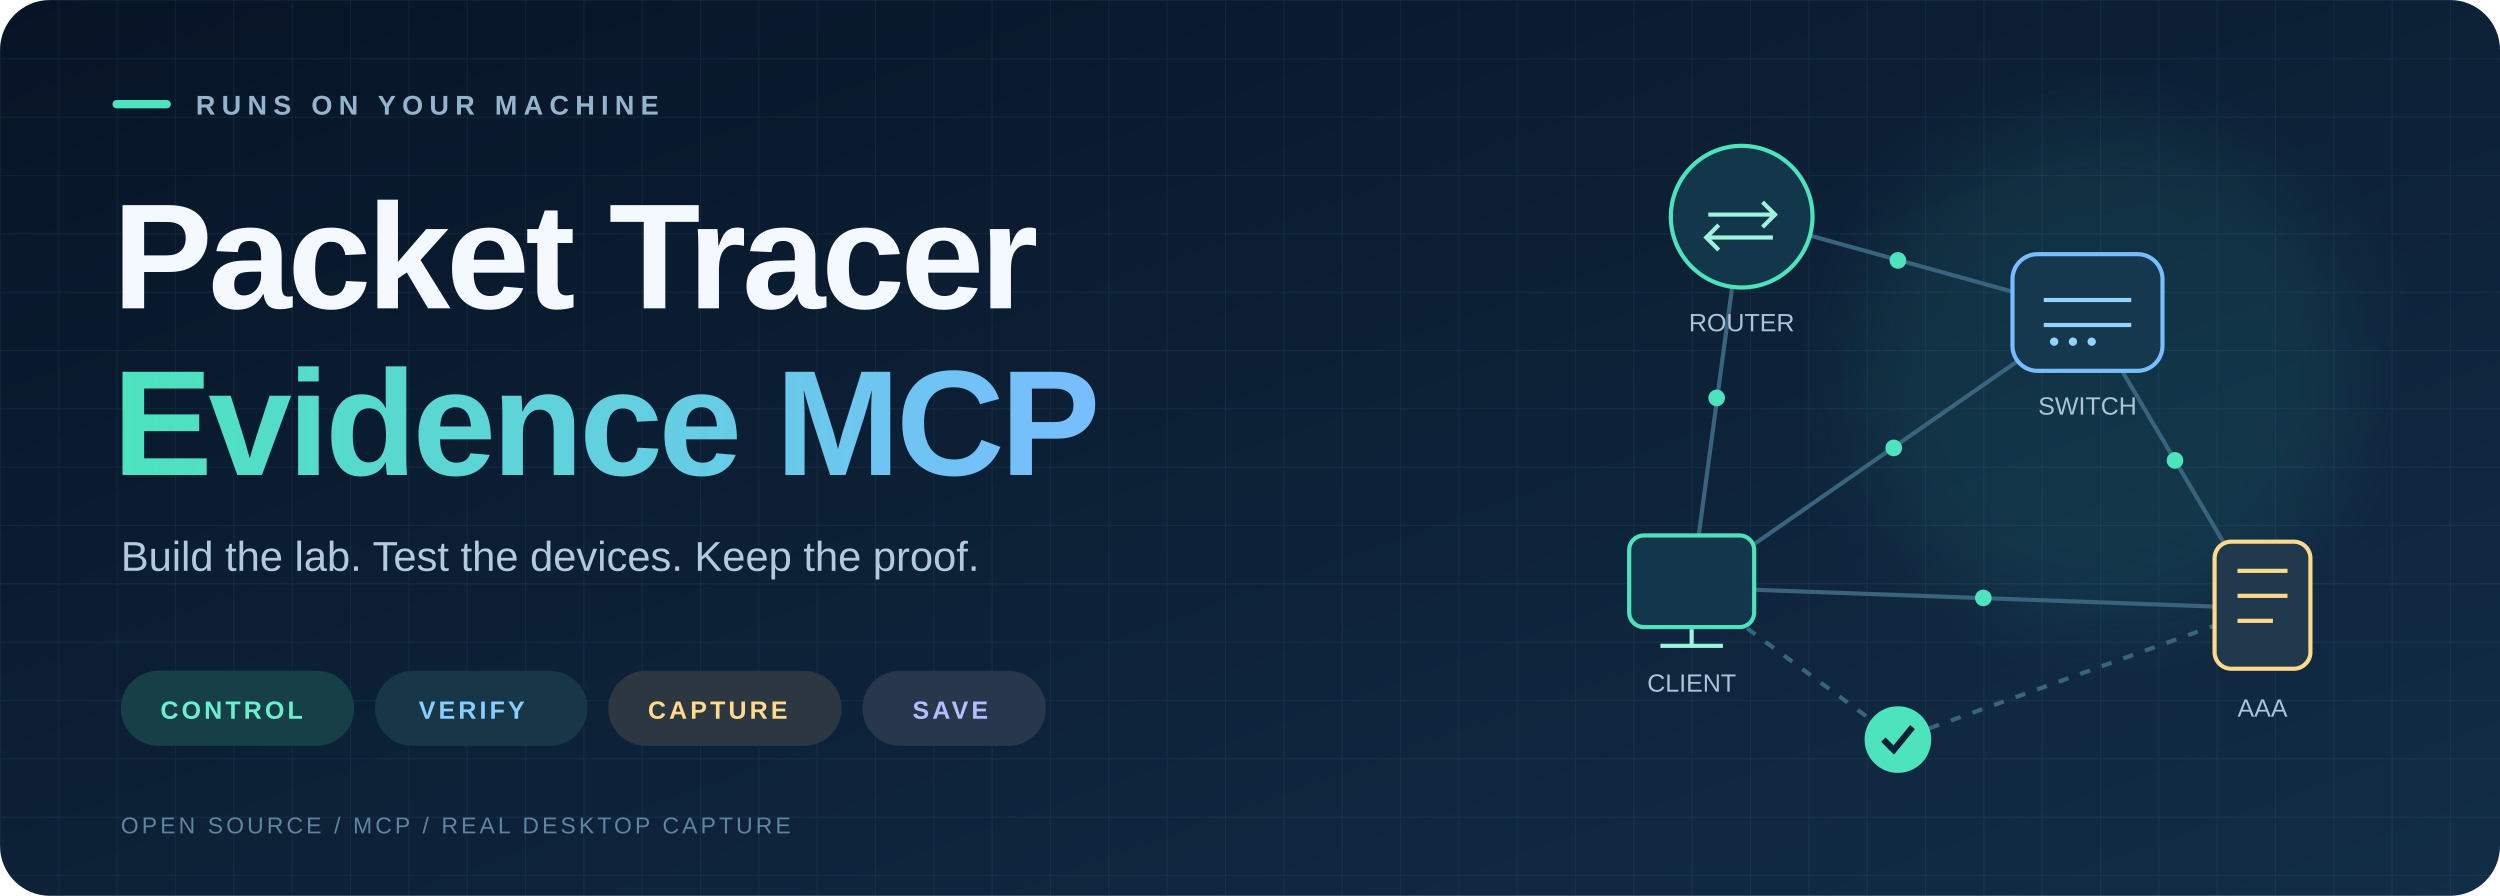
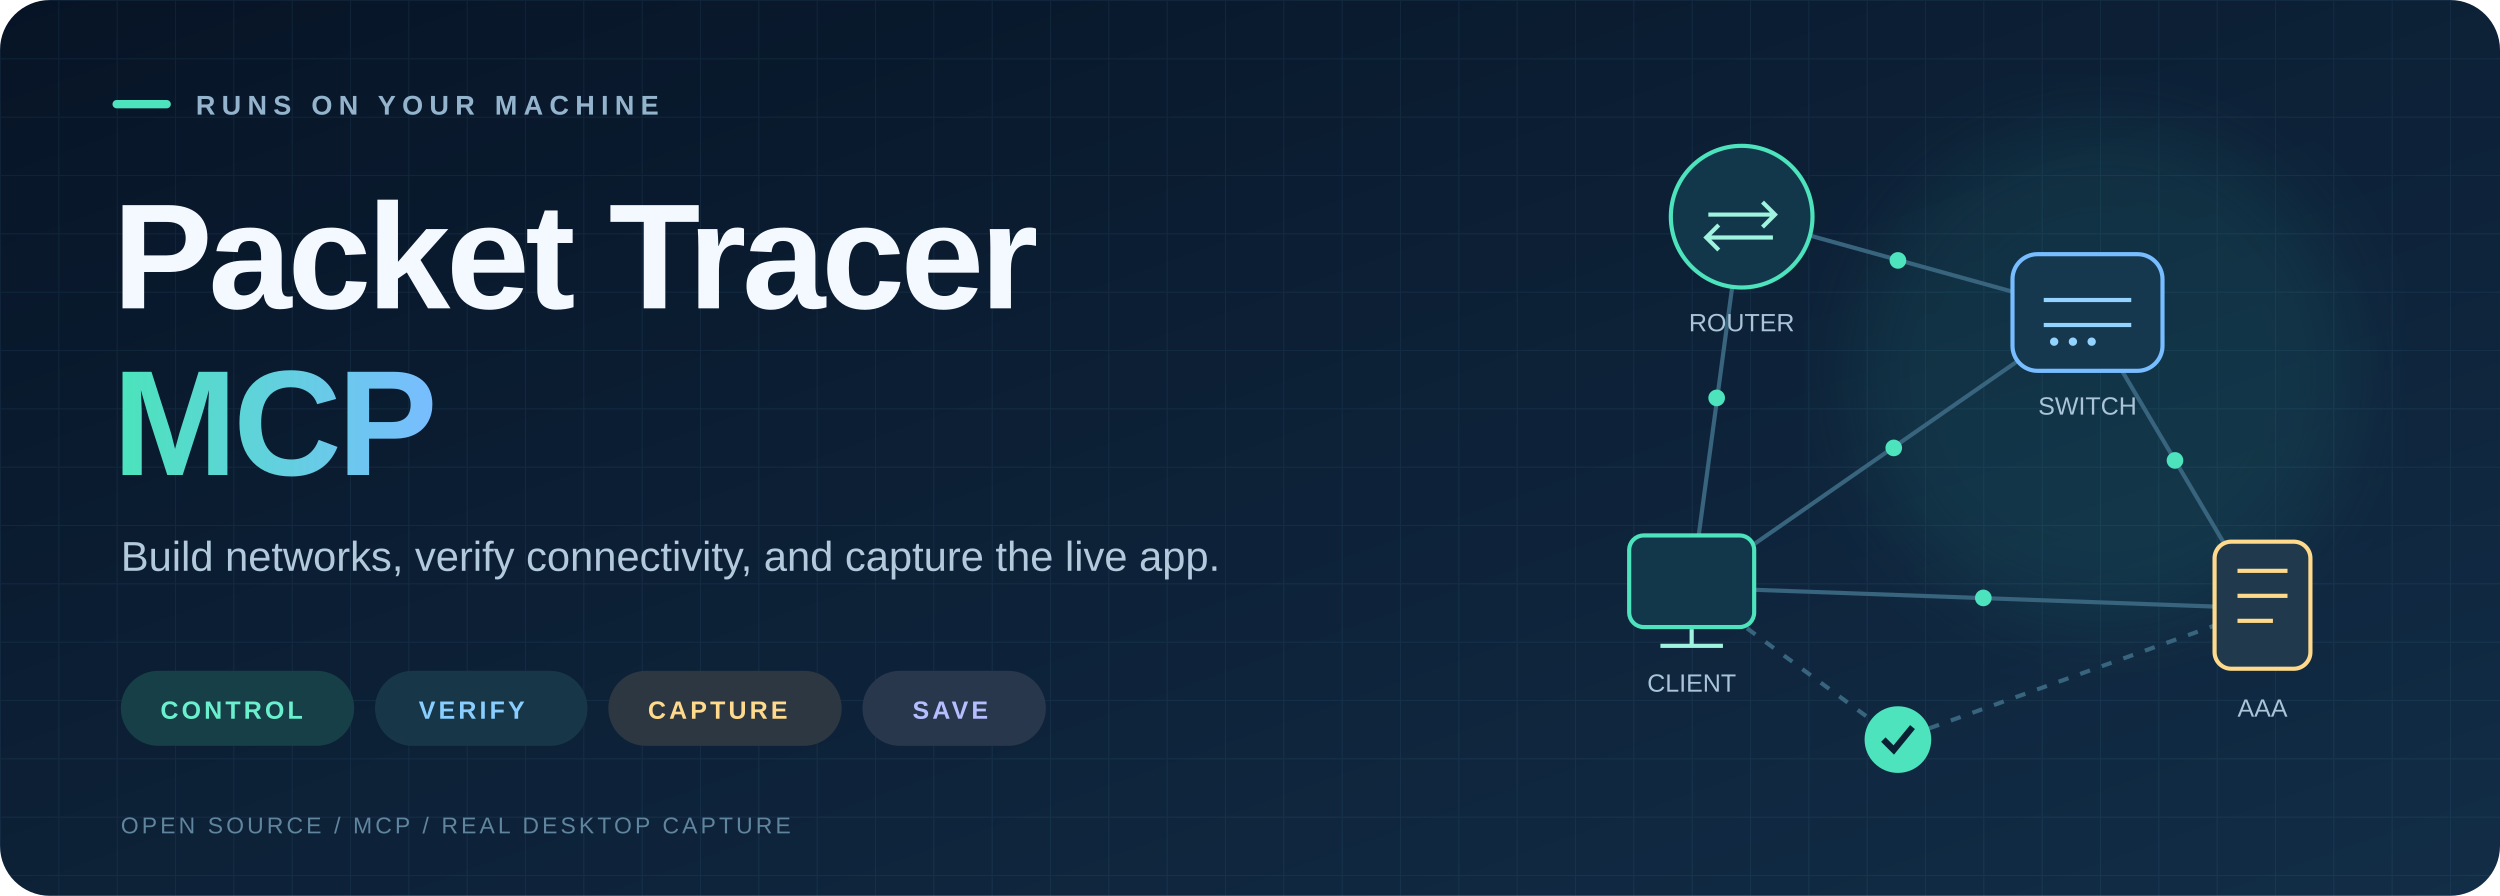
<svg xmlns="http://www.w3.org/2000/svg" width="1200" height="430" viewBox="0 0 1200 430" role="img" aria-labelledby="title desc">
  <defs>
    <linearGradient id="bg" x2="1" y2="1">
      <stop stop-color="#071426" />
      <stop offset="1" stop-color="#122d47" />
    </linearGradient>
    <linearGradient id="accent">
      <stop stop-color="#4ce3bd" />
      <stop offset="1" stop-color="#78bdff" />
    </linearGradient>
    <pattern id="grid" width="28" height="28" patternUnits="userSpaceOnUse">
      <path d="M 28 0 L 0 0 0 28" fill="none" stroke="#71c3ee" stroke-opacity=".075" />
    </pattern>
    <filter id="glow">
      <feGaussianBlur stdDeviation="18" />
    </filter>
  </defs>
  <rect width="1200" height="430" rx="24" fill="url(#bg)" />
  <rect width="1200" height="430" rx="24" fill="url(#grid)" />
  <circle cx="1010" cy="180" r="120" fill="#37d2b8" opacity=".09" filter="url(#glow)" />
  <path d="M56 50h24" stroke="#4ce3bd" stroke-width="4" stroke-linecap="round" />
  <text x="94" y="55" fill="#93b4cc" font-family="Arial, sans-serif" font-size="13" font-weight="700" letter-spacing="3">RUNS ON YOUR MACHINE</text>
  <text x="54" y="148" fill="#f4f9ff" font-family="Arial, sans-serif" font-size="72" font-weight="700" letter-spacing="-2">Packet Tracer</text>
-   <text x="54" y="228" fill="url(#accent)" font-family="Arial, sans-serif" font-size="72" font-weight="700" letter-spacing="-2">Evidence MCP</text>
-   <text x="58" y="274" fill="#b3c9dc" font-family="Arial, sans-serif" font-size="20">Build the lab. Test the devices. Keep the proof.</text>
+   <text x="54" y="228" fill="url(#accent)" font-family="Arial, sans-serif" font-size="72" font-weight="700" letter-spacing="-2">MCP</text>
+   <text x="58" y="274" fill="#b3c9dc" font-family="Arial, sans-serif" font-size="20">Build networks, verify connectivity, and capture the live app.</text>
  <g font-family="Arial, sans-serif" font-size="12" font-weight="700" letter-spacing="1.5">
    <rect x="58" y="322" width="112" height="36" rx="18" fill="#173f48" />
    <text x="77" y="345" fill="#6bf0ce">CONTROL</text>
    <rect x="180" y="322" width="102" height="36" rx="18" fill="#173749" />
    <text x="201" y="345" fill="#89ceff">VERIFY</text>
    <rect x="292" y="322" width="112" height="36" rx="18" fill="#2c3742" />
    <text x="311" y="345" fill="#ffda8c">CAPTURE</text>
    <rect x="414" y="322" width="88" height="36" rx="18" fill="#29374d" />
    <text x="438" y="345" fill="#b7beff">SAVE</text>
  </g>
  <g stroke="#38647d" stroke-width="2" fill="none">
    <path d="M836 104L1002 150L1086 292M836 104L812 282L1002 150M812 282L1086 292" />
    <path d="M812 282L911 355M1086 292L911 355" stroke-dasharray="5 6" />
  </g>
  <g fill="#4ce3bd">
    <circle cx="911" cy="125" r="4" />
    <circle cx="824" cy="191" r="4" />
    <circle cx="909" cy="215" r="4" />
    <circle cx="1044" cy="221" r="4" />
    <circle cx="952" cy="287" r="4" />
  </g>
  <g font-family="Arial, sans-serif" text-anchor="middle">
    <circle cx="836" cy="104" r="34" fill="#13374a" stroke="#4ce3bd" stroke-width="2" />
    <path d="M820 103h31m-5-6 6 6-6 6M851 114h-31m5-6-6 6 6 6" fill="none" stroke="#a0f3df" stroke-width="2" />
    <text x="836" y="159" font-size="12" fill="#aac4d8">ROUTER</text>
    <rect x="966" y="122" width="72" height="56" rx="12" fill="#15384f" stroke="#78bdff" stroke-width="2" />
    <path d="M981 144h42m-42 12h42" stroke="#95d3ff" stroke-width="2" />
    <g fill="#95d3ff">
      <circle cx="986" cy="164" r="2" />
      <circle cx="995" cy="164" r="2" />
      <circle cx="1004" cy="164" r="2" />
    </g>
    <text x="1002" y="199" font-size="12" fill="#aac4d8">SWITCH</text>
    <rect x="782" y="257" width="60" height="44" rx="7" fill="#13374a" stroke="#4ce3bd" stroke-width="2" />
    <path d="M812 302v8m-15 0h30" stroke="#a0f3df" stroke-width="2" />
    <text x="812" y="332" font-size="12" fill="#aac4d8">CLIENT</text>
    <rect x="1063" y="260" width="46" height="61" rx="8" fill="#20394c" stroke="#ffda8c" stroke-width="2" />
    <path d="M1074 274h24m-24 12h24m-24 12h17" stroke="#ffda8c" stroke-width="2" />
    <text x="1086" y="344" font-size="12" fill="#aac4d8">AAA</text>
    <circle cx="911" cy="355" r="16" fill="#4ce3bd" />
    <path d="m904 355 5 5 9-11" fill="none" stroke="#092133" stroke-width="3" />
  </g>
  <text x="58" y="400" fill="#60859e" font-family="Arial, sans-serif" font-size="11" letter-spacing="1.5">OPEN SOURCE  /  MCP  /  REAL DESKTOP CAPTURE</text>
</svg>
